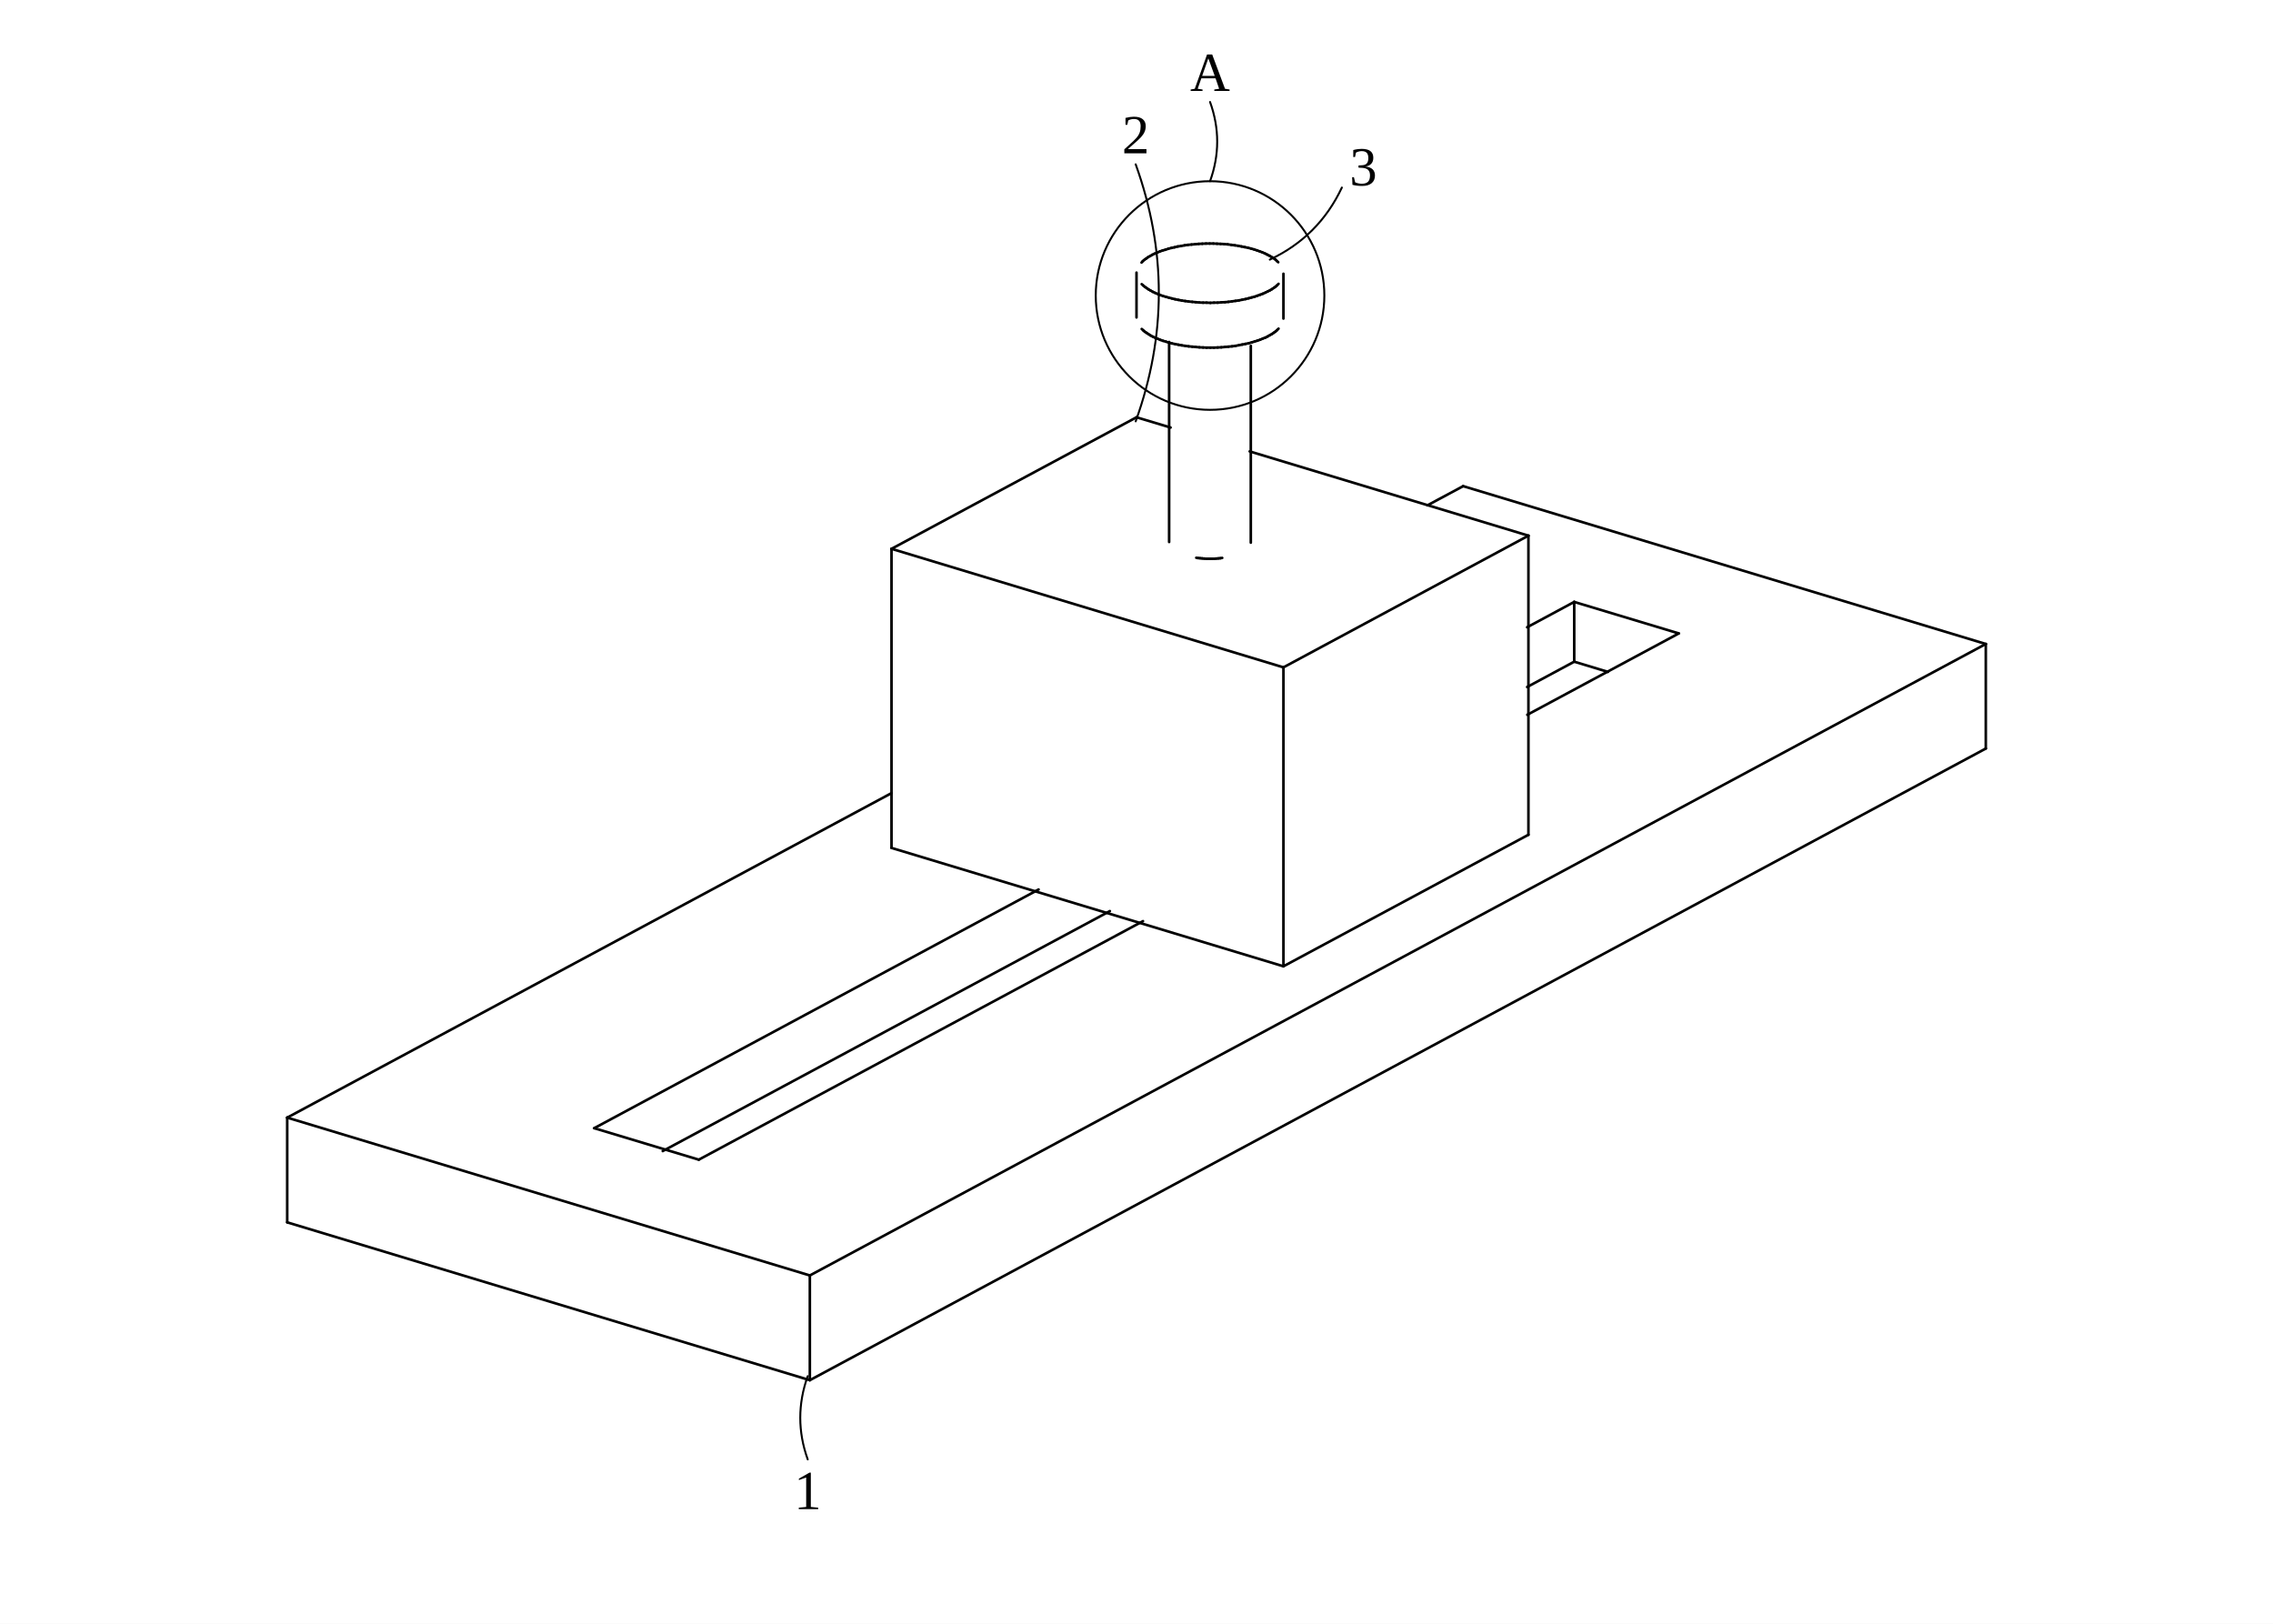
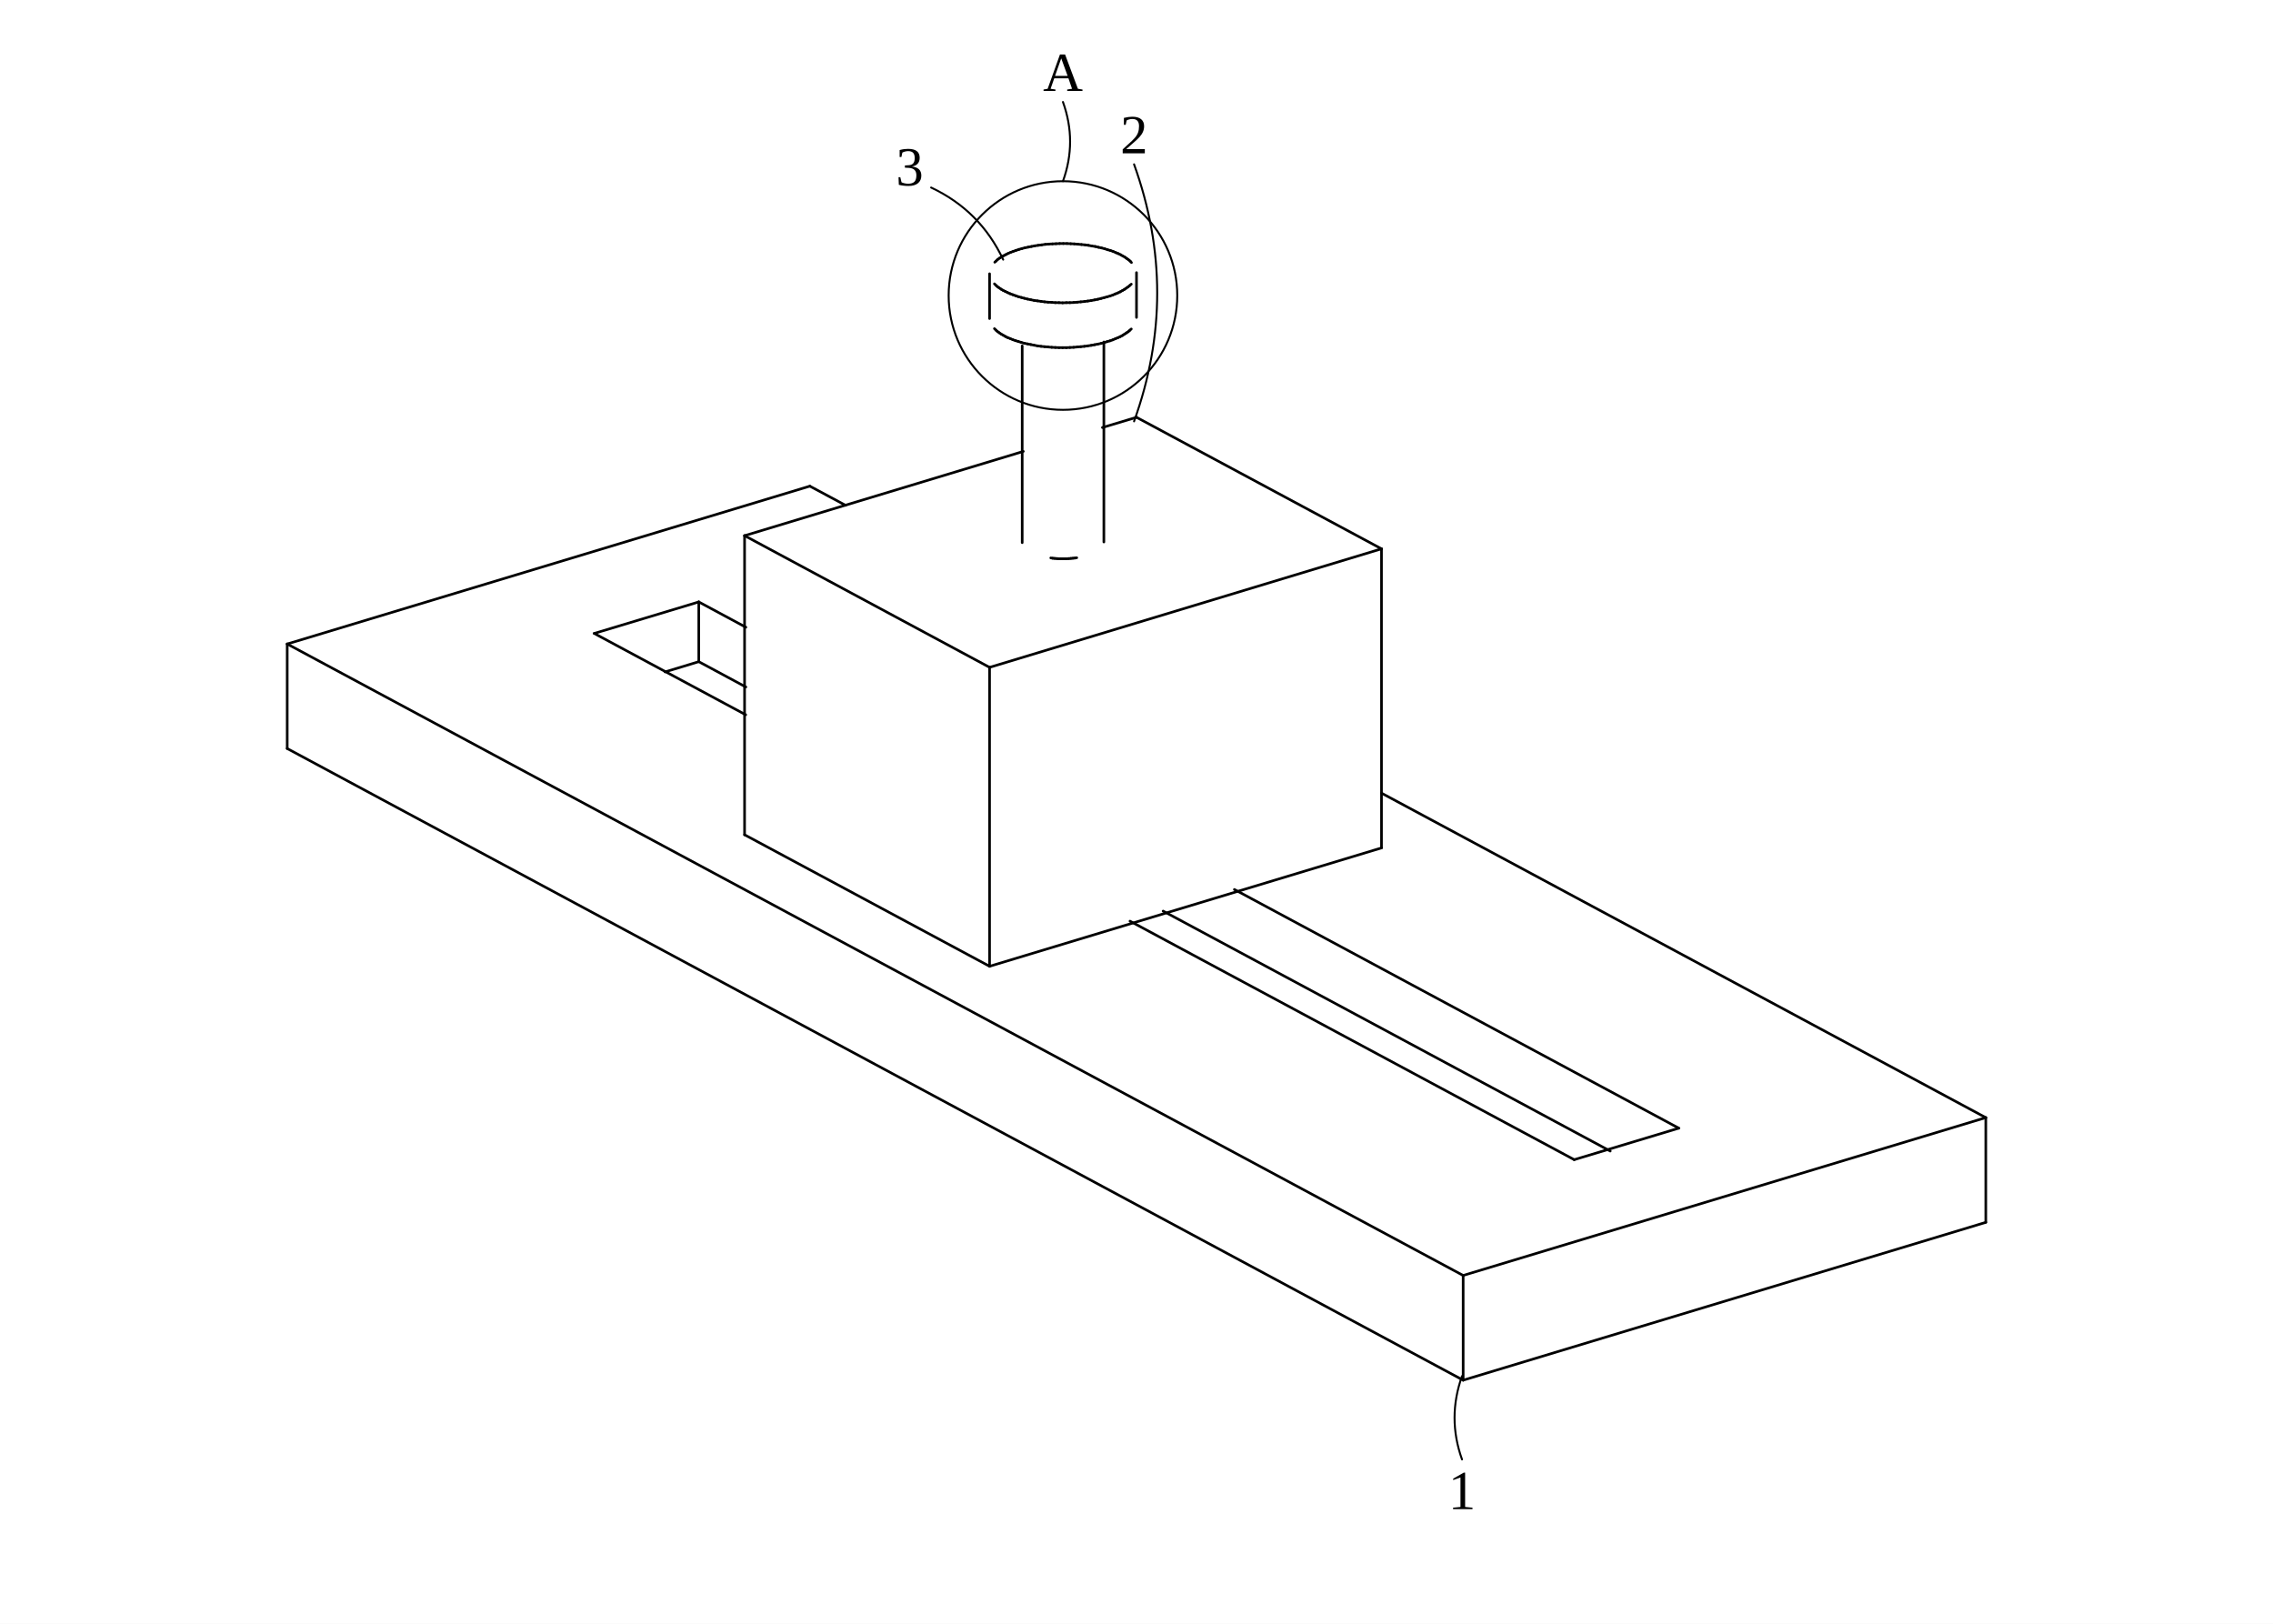
<svg xmlns="http://www.w3.org/2000/svg" width="1400" height="1000" viewBox="0 0 1400 1000" role="img" aria-label="测试立体图">
  <rect width="1400" height="1000" fill="#ffffff" />
  <g fill="none" stroke="#000000" stroke-width="1.6" stroke-linecap="round" stroke-linejoin="round" stroke-miterlimit="8">
-     <path d="M 901.2 299.4 L 1223.1 396.6" />
-     <path d="M 1223.1 461.0 L 1223.1 396.6" />
-     <path d="M 176.9 752.8 L 176.9 688.3" />
-     <path d="M 901.2 299.4 L 879.2 311.2M 549.2 488.4 L 176.9 688.3" />
-     <path d="M 1034.0 390.1 L 969.6 370.7" />
-     <path d="M 969.6 370.7 L 940.6 386.3M 639.7 547.8 L 366.0 694.8" />
-     <path d="M 1034.0 390.1 L 940.7 440.2M 704.0 567.3 L 430.4 714.2" />
-     <path d="M 366.0 694.8 L 430.4 714.2" />
-     <path d="M 176.9 688.3 L 498.8 785.5" />
-     <path d="M 1223.1 396.6 L 498.8 785.5" />
-     <path d="M 498.8 785.5 L 498.8 850.0" />
-     <path d="M 1223.1 461.0 L 498.8 850.0" />
-     <path d="M 176.9 752.8 L 498.8 850.0" />
-     <path d="M 408.2 708.9 L 683.6 561.1M 940.6 423.1 L 969.6 407.5" />
-     <path d="M 969.6 370.7 L 969.6 407.5" />
-     <path d="M 969.6 407.5 L 990.4 413.8" />
-     <path d="M 700.0 257.0 L 721.0 263.3M 769.7 278.0 L 941.4 329.9" />
-     <path d="M 941.4 514.1 L 941.4 329.9" />
-     <path d="M 549.1 338.0 L 549.1 522.2" />
-     <path d="M 549.1 522.2 L 790.5 595.1" />
-     <path d="M 790.5 595.1 L 790.5 411.0" />
-     <path d="M 549.1 338.0 L 790.5 411.0" />
-     <path d="M 700.0 257.0 L 549.1 338.0" />
-     <path d="M 941.4 514.1 L 790.5 595.1" />
-     <path d="M 941.4 329.9 L 790.5 411.0" />
-     <path d="M 736.8 343.5 L 738.0 343.7" />
-     <path d="M 738.0 343.7 L 739.2 343.8" />
-     <path d="M 739.2 343.8 L 740.4 343.9" />
-     <path d="M 740.4 343.9 L 741.6 344.0" />
-     <path d="M 741.6 344.0 L 742.9 344.1" />
-     <path d="M 742.9 344.1 L 744.1 344.1" />
-     <path d="M 744.1 344.1 L 745.4 344.1" />
-     <path d="M 745.4 344.1 L 746.6 344.1" />
-     <path d="M 746.6 344.1 L 747.9 344.1" />
-     <path d="M 747.9 344.1 L 749.1 344.0" />
-     <path d="M 749.1 344.0 L 750.4 343.9" />
-     <path d="M 750.4 343.9 L 751.6 343.8" />
-     <path d="M 751.6 343.8 L 752.8 343.6" />
-     <path d="M 770.4 213.0 L 770.4 334.2" />
-     <path d="M 720.1 210.6 L 720.1 333.8" />
-     <path d="M 703.2 202.6 L 704.1 203.4" />
-     <path d="M 704.1 203.4 L 705.1 204.3" />
-     <path d="M 705.1 204.3 L 706.2 205.0" />
-     <path d="M 706.2 205.0 L 707.4 205.8" />
-     <path d="M 707.4 205.8 L 708.6 206.6" />
-     <path d="M 708.6 206.6 L 710.0 207.3" />
-     <path d="M 787.5 202.4 L 786.6 203.3" />
-     <path d="M 710.0 207.3 L 711.5 208.0" />
-     <path d="M 786.6 203.3 L 785.7 204.1" />
-     <path d="M 711.5 208.0 L 713.0 208.6" />
-     <path d="M 785.7 204.1 L 784.6 204.9" />
-     <path d="M 713.0 208.6 L 714.6 209.3" />
-     <path d="M 784.6 204.9 L 783.4 205.7" />
-     <path d="M 714.6 209.3 L 716.3 209.9" />
-     <path d="M 783.4 205.7 L 782.2 206.4" />
-     <path d="M 716.3 209.9 L 718.1 210.4" />
-     <path d="M 782.2 206.4 L 780.8 207.2" />
-     <path d="M 718.1 210.4 L 719.9 211.0" />
-     <path d="M 780.8 207.2 L 779.4 207.9" />
-     <path d="M 719.9 211.0 L 721.8 211.5" />
-     <path d="M 779.4 207.9 L 777.8 208.5" />
-     <path d="M 721.8 211.5 L 723.8 211.9" />
-     <path d="M 777.8 208.5 L 776.2 209.2" />
-     <path d="M 723.8 211.9 L 725.8 212.3" />
-     <path d="M 776.2 209.2 L 774.5 209.8" />
-     <path d="M 725.8 212.3 L 727.9 212.7" />
-     <path d="M 774.5 209.8 L 772.8 210.3" />
-     <path d="M 727.9 212.7 L 730.0 213.0" />
-     <path d="M 772.8 210.3 L 770.9 210.9" />
-     <path d="M 730.0 213.0 L 732.1 213.3" />
-     <path d="M 770.9 210.9 L 769.1 211.4" />
-     <path d="M 732.1 213.3 L 734.3 213.5" />
-     <path d="M 769.1 211.4 L 767.1 211.8" />
-     <path d="M 734.3 213.5 L 736.5 213.7" />
-     <path d="M 767.1 211.8 L 765.1 212.2" />
-     <path d="M 736.5 213.7 L 738.7 213.9" />
-     <path d="M 765.1 212.2 L 763.1 212.6" />
-     <path d="M 738.7 213.9 L 741.0 214.0" />
-     <path d="M 763.1 212.6 L 761.0 213.0" />
-     <path d="M 741.0 214.0 L 743.2 214.1" />
-     <path d="M 761.0 213.0 L 758.8 213.3" />
-     <path d="M 743.2 214.1 L 745.5 214.1" />
-     <path d="M 758.8 213.3 L 756.6 213.5" />
-     <path d="M 745.5 214.1 L 747.7 214.1" />
-     <path d="M 756.6 213.5 L 754.5 213.7" />
-     <path d="M 747.7 214.1 L 750.0 214.0" />
-     <path d="M 750.0 214.0 L 752.2 213.9" />
-     <path d="M 754.5 213.7 L 752.2 213.9" />
-     <path d="M 719.9 183.3 L 718.1 182.8" />
-     <path d="M 719.9 183.3 L 721.8 183.8" />
-     <path d="M 721.8 183.8 L 723.8 184.3" />
-     <path d="M 723.8 184.3 L 725.8 184.7" />
-     <path d="M 725.8 184.7 L 727.9 185.1" />
-     <path d="M 727.9 185.1 L 730.0 185.4" />
-     <path d="M 730.0 185.4 L 732.1 185.7" />
-     <path d="M 732.1 185.7 L 734.3 185.9" />
-     <path d="M 734.3 185.9 L 736.5 186.1" />
-     <path d="M 736.5 186.1 L 738.7 186.3" />
-     <path d="M 738.7 186.3 L 741.0 186.4" />
-     <path d="M 741.0 186.4 L 743.2 186.4" />
-     <path d="M 743.2 186.4 L 745.5 186.5" />
-     <path d="M 745.5 186.5 L 747.7 186.4" />
-     <path d="M 747.7 186.4 L 750.0 186.4" />
-     <path d="M 750.0 186.4 L 752.2 186.2" />
-     <path d="M 752.2 186.2 L 754.5 186.1" />
-     <path d="M 754.5 186.1 L 756.6 185.9" />
-     <path d="M 756.6 185.9 L 758.8 185.6" />
-     <path d="M 758.8 185.6 L 761.0 185.3" />
-     <path d="M 761.0 185.3 L 763.1 185.0" />
-     <path d="M 763.1 185.0 L 765.1 184.6" />
-     <path d="M 765.1 184.6 L 767.1 184.2" />
-     <path d="M 767.1 184.2 L 769.1 183.7" />
-     <path d="M 769.1 183.7 L 770.9 183.2" />
-     <path d="M 770.9 183.2 L 772.8 182.7" />
-     <path d="M 772.8 182.7 L 774.5 182.1" />
-     <path d="M 774.5 182.1 L 776.2 181.5" />
-     <path d="M 776.2 181.5 L 777.8 180.9" />
-     <path d="M 777.8 180.9 L 779.4 180.2" />
-     <path d="M 779.4 180.2 L 780.8 179.5" />
-     <path d="M 780.8 179.5 L 782.2 178.8" />
-     <path d="M 782.2 178.8 L 783.4 178.1" />
-     <path d="M 783.4 178.1 L 784.6 177.3" />
-     <path d="M 784.6 177.3 L 785.7 176.5" />
-     <path d="M 785.7 176.5 L 786.6 175.7" />
-     <path d="M 786.6 175.7 L 787.5 174.8" />
-     <path d="M 790.5 196.2 L 790.5 168.6" />
-     <path d="M 787.3 161.5 L 786.4 160.7" />
-     <path d="M 786.4 160.7 L 785.5 159.8" />
-     <path d="M 785.5 159.8 L 784.4 159.0" />
-     <path d="M 784.4 159.0 L 783.2 158.3" />
-     <path d="M 783.2 158.3 L 781.9 157.5" />
-     <path d="M 781.9 157.5 L 780.5 156.8" />
-     <path d="M 780.5 156.8 L 779.1 156.1" />
-     <path d="M 779.1 156.1 L 777.5 155.4" />
-     <path d="M 777.5 155.4 L 775.9 154.8" />
-     <path d="M 775.9 154.8 L 774.2 154.2" />
-     <path d="M 774.2 154.2 L 772.4 153.6" />
-     <path d="M 772.4 153.6 L 770.6 153.1" />
-     <path d="M 770.6 153.1 L 768.7 152.6" />
-     <path d="M 768.7 152.6 L 766.7 152.2" />
-     <path d="M 766.7 152.2 L 764.7 151.8" />
-     <path d="M 764.7 151.8 L 762.7 151.4" />
-     <path d="M 762.7 151.4 L 760.6 151.1" />
-     <path d="M 760.6 151.1 L 758.4 150.8" />
-     <path d="M 758.4 150.8 L 756.2 150.5" />
-     <path d="M 756.2 150.5 L 754.0 150.3" />
-     <path d="M 754.0 150.3 L 751.8 150.2" />
-     <path d="M 751.8 150.2 L 749.6 150.1" />
-     <path d="M 749.6 150.1 L 747.3 150.0" />
-     <path d="M 747.3 150.0 L 745.1 150.0" />
-     <path d="M 745.1 150.0 L 742.8 150.0" />
-     <path d="M 742.8 150.0 L 740.5 150.1" />
-     <path d="M 740.5 150.1 L 738.3 150.2" />
-     <path d="M 738.3 150.2 L 736.1 150.4" />
-     <path d="M 736.1 150.4 L 733.9 150.6" />
-     <path d="M 733.9 150.6 L 731.7 150.8" />
-     <path d="M 731.7 150.8 L 729.6 151.1" />
-     <path d="M 729.6 151.1 L 727.5 151.5" />
-     <path d="M 727.5 151.5 L 725.4 151.8" />
-     <path d="M 725.4 151.8 L 723.4 152.3" />
-     <path d="M 723.4 152.3 L 721.5 152.7" />
-     <path d="M 721.5 152.7 L 719.6 153.2" />
-     <path d="M 719.6 153.2 L 717.8 153.8" />
-     <path d="M 717.8 153.8 L 716.0 154.3" />
-     <path d="M 716.0 154.3 L 714.3 154.9" />
-     <path d="M 714.3 154.9 L 712.7 155.6" />
-     <path d="M 712.7 155.6 L 711.2 156.2" />
-     <path d="M 711.2 156.2 L 709.7 156.9" />
-     <path d="M 709.7 156.9 L 708.4 157.7" />
-     <path d="M 708.4 157.7 L 707.1 158.4" />
-     <path d="M 707.1 158.4 L 706.0 159.2" />
-     <path d="M 706.0 159.2 L 704.9 160.0" />
-     <path d="M 704.9 160.0 L 703.9 160.8" />
-     <path d="M 703.9 160.8 L 703.1 161.7" />
+     <path d="M 176.9 461.0 L 176.9 396.6" />
+     <path d="M 176.9 396.6 L 498.8 299.4" />
+     <path d="M 901.2 850.0 L 901.2 785.5" />
+     <path d="M 176.9 461.0 L 901.2 850.0" />
+     <path d="M 176.9 396.6 L 901.2 785.5" />
+     <path d="M 430.4 370.7 L 366.0 390.1" />
+     <path d="M 366.0 390.1 L 459.3 440.2M 696.0 567.3 L 969.6 714.2" />
+     <path d="M 430.4 370.7 L 459.4 386.3M 760.3 547.8 L 1034.0 694.8" />
+     <path d="M 969.6 714.2 L 1034.0 694.8" />
+     <path d="M 901.2 785.5 L 1223.1 688.3" />
+     <path d="M 498.8 299.4 L 520.8 311.2M 850.8 488.4 L 1223.1 688.3" />
+     <path d="M 1223.1 688.3 L 1223.1 752.8" />
+     <path d="M 901.2 850.0 L 1223.1 752.8" />
+     <path d="M 991.8 708.9 L 716.4 561.1M 459.4 423.1 L 430.4 407.5" />
+     <path d="M 430.4 370.7 L 430.4 407.5" />
+     <path d="M 409.6 413.8 L 430.4 407.5" />
+     <path d="M 458.6 514.1 L 458.6 329.9" />
+     <path d="M 458.6 329.9 L 630.3 278.0M 679.0 263.3 L 700.0 257.0" />
+     <path d="M 609.5 411.0 L 609.5 595.1" />
+     <path d="M 609.5 595.1 L 850.9 522.2" />
+     <path d="M 850.9 522.2 L 850.9 338.0" />
+     <path d="M 609.5 411.0 L 850.9 338.0" />
+     <path d="M 458.6 514.1 L 609.5 595.1" />
+     <path d="M 458.6 329.9 L 609.5 411.0" />
+     <path d="M 700.0 257.0 L 850.9 338.0" />
+     <path d="M 679.9 210.6 L 679.9 333.8" />
+     <path d="M 629.6 213.0 L 629.6 334.2" />
+     <path d="M 647.2 343.6 L 648.4 343.8" />
+     <path d="M 648.4 343.8 L 649.6 343.9" />
+     <path d="M 649.6 343.9 L 650.9 344.0" />
+     <path d="M 650.9 344.0 L 652.1 344.1" />
+     <path d="M 652.1 344.1 L 653.4 344.1" />
+     <path d="M 653.4 344.1 L 654.6 344.1" />
+     <path d="M 654.6 344.1 L 655.9 344.1" />
+     <path d="M 655.9 344.1 L 657.1 344.1" />
+     <path d="M 657.1 344.1 L 658.4 344.0" />
+     <path d="M 658.4 344.0 L 659.6 343.9" />
+     <path d="M 659.6 343.9 L 660.8 343.8" />
+     <path d="M 660.8 343.8 L 662.0 343.7" />
+     <path d="M 662.0 343.7 L 663.2 343.5" />
+     <path d="M 612.5 202.4 L 613.4 203.3" />
+     <path d="M 613.4 203.3 L 614.3 204.1" />
+     <path d="M 614.3 204.1 L 615.4 204.9" />
+     <path d="M 615.4 204.9 L 616.6 205.7" />
+     <path d="M 616.6 205.7 L 617.8 206.4" />
+     <path d="M 617.8 206.4 L 619.2 207.2" />
+     <path d="M 619.2 207.2 L 620.6 207.9" />
+     <path d="M 620.6 207.9 L 622.2 208.5" />
+     <path d="M 622.2 208.5 L 623.8 209.2" />
+     <path d="M 623.8 209.2 L 625.5 209.8" />
+     <path d="M 625.5 209.8 L 627.2 210.3" />
+     <path d="M 627.2 210.3 L 629.1 210.9" />
+     <path d="M 629.1 210.9 L 630.9 211.4" />
+     <path d="M 630.9 211.4 L 632.9 211.8" />
+     <path d="M 632.9 211.8 L 634.9 212.2" />
+     <path d="M 634.9 212.2 L 636.9 212.6" />
+     <path d="M 636.9 212.6 L 639.0 213.0" />
+     <path d="M 639.0 213.0 L 641.2 213.3" />
+     <path d="M 641.2 213.3 L 643.4 213.5" />
+     <path d="M 643.4 213.5 L 645.5 213.7" />
+     <path d="M 645.5 213.7 L 647.8 213.9" />
+     <path d="M 647.8 213.9 L 650.0 214.0" />
+     <path d="M 650.0 214.0 L 652.3 214.1" />
+     <path d="M 652.3 214.1 L 654.5 214.1" />
+     <path d="M 654.5 214.1 L 656.8 214.1" />
+     <path d="M 656.8 214.1 L 659.0 214.0" />
+     <path d="M 659.0 214.0 L 661.3 213.9" />
+     <path d="M 661.3 213.9 L 663.5 213.7" />
+     <path d="M 663.5 213.7 L 665.7 213.5" />
+     <path d="M 665.7 213.5 L 667.9 213.3" />
+     <path d="M 667.9 213.3 L 670.0 213.0" />
+     <path d="M 670.0 213.0 L 672.1 212.7" />
+     <path d="M 672.1 212.7 L 674.2 212.3" />
+     <path d="M 674.2 212.3 L 676.2 211.9" />
+     <path d="M 676.2 211.9 L 678.2 211.5" />
+     <path d="M 678.2 211.5 L 680.1 211.0" />
+     <path d="M 680.1 211.0 L 681.9 210.4" />
+     <path d="M 681.9 210.4 L 683.7 209.9" />
+     <path d="M 683.7 209.9 L 685.4 209.3" />
+     <path d="M 685.4 209.3 L 687.0 208.6" />
+     <path d="M 687.0 208.6 L 688.5 208.0" />
+     <path d="M 688.5 208.0 L 690.0 207.3" />
+     <path d="M 690.0 207.3 L 691.4 206.6" />
+     <path d="M 691.4 206.6 L 692.6 205.8" />
+     <path d="M 692.6 205.8 L 693.8 205.0" />
+     <path d="M 693.8 205.0 L 694.9 204.3" />
+     <path d="M 694.9 204.3 L 695.9 203.4" />
+     <path d="M 695.9 203.4 L 696.8 202.6" />
+     <path d="M 683.7 182.3 L 681.9 182.8" />
+     <path d="M 683.7 182.3 L 685.4 181.7" />
+     <path d="M 685.4 181.7 L 687.0 181.0" />
+     <path d="M 687.0 181.0 L 688.5 180.4" />
+     <path d="M 688.5 180.4 L 690.0 179.7" />
+     <path d="M 690.0 179.7 L 691.4 178.9" />
+     <path d="M 691.4 178.9 L 692.6 178.2" />
+     <path d="M 692.6 178.2 L 693.8 177.4" />
+     <path d="M 693.8 177.4 L 694.9 176.6" />
+     <path d="M 694.9 176.6 L 695.9 175.8" />
+     <path d="M 695.9 175.8 L 696.8 175.0" />
    <path d="M 700.0 195.5 L 700.0 167.9" />
-     <path d="M 703.2 175.0 L 704.1 175.8" />
-     <path d="M 704.1 175.8 L 705.1 176.6" />
-     <path d="M 705.1 176.6 L 706.2 177.4" />
-     <path d="M 706.2 177.4 L 707.4 178.2" />
-     <path d="M 707.4 178.2 L 708.6 178.9" />
-     <path d="M 708.6 178.9 L 710.0 179.7" />
-     <path d="M 710.0 179.7 L 711.5 180.4" />
-     <path d="M 711.5 180.4 L 713.0 181.0" />
-     <path d="M 713.0 181.0 L 714.6 181.7" />
-     <path d="M 714.6 181.7 L 716.3 182.3" />
-     <path d="M 718.1 182.8 L 716.3 182.3" />
+     <path d="M 696.9 161.7 L 696.1 160.8" />
+     <path d="M 696.1 160.8 L 695.1 160.0" />
+     <path d="M 695.1 160.0 L 694.0 159.2" />
+     <path d="M 694.0 159.2 L 692.9 158.4" />
+     <path d="M 692.9 158.4 L 691.6 157.7" />
+     <path d="M 691.6 157.7 L 690.3 156.9" />
+     <path d="M 690.3 156.9 L 688.8 156.2" />
+     <path d="M 688.8 156.2 L 687.3 155.6" />
+     <path d="M 687.3 155.6 L 685.7 154.9" />
+     <path d="M 685.7 154.9 L 684.0 154.3" />
+     <path d="M 684.0 154.3 L 682.2 153.8" />
+     <path d="M 682.2 153.8 L 680.4 153.2" />
+     <path d="M 680.4 153.2 L 678.5 152.7" />
+     <path d="M 678.5 152.7 L 676.6 152.3" />
+     <path d="M 676.6 152.3 L 674.6 151.8" />
+     <path d="M 674.6 151.8 L 672.5 151.5" />
+     <path d="M 672.5 151.5 L 670.4 151.1" />
+     <path d="M 670.4 151.1 L 668.3 150.8" />
+     <path d="M 668.3 150.8 L 666.1 150.6" />
+     <path d="M 666.1 150.6 L 663.9 150.4" />
+     <path d="M 663.9 150.4 L 661.7 150.2" />
+     <path d="M 661.7 150.2 L 659.5 150.1" />
+     <path d="M 659.5 150.1 L 657.2 150.0" />
+     <path d="M 657.2 150.0 L 654.9 150.0" />
+     <path d="M 654.9 150.0 L 652.7 150.0" />
+     <path d="M 652.7 150.0 L 650.4 150.1" />
+     <path d="M 650.4 150.1 L 648.2 150.2" />
+     <path d="M 648.2 150.2 L 646.0 150.3" />
+     <path d="M 646.0 150.3 L 643.8 150.5" />
+     <path d="M 643.8 150.5 L 641.6 150.8" />
+     <path d="M 641.6 150.8 L 639.4 151.1" />
+     <path d="M 639.4 151.1 L 637.3 151.4" />
+     <path d="M 637.3 151.4 L 635.3 151.8" />
+     <path d="M 635.3 151.8 L 633.3 152.2" />
+     <path d="M 633.3 152.2 L 631.3 152.6" />
+     <path d="M 631.3 152.6 L 629.4 153.1" />
+     <path d="M 629.4 153.1 L 627.6 153.6" />
+     <path d="M 627.6 153.6 L 625.8 154.2" />
+     <path d="M 625.8 154.2 L 624.1 154.8" />
+     <path d="M 624.1 154.8 L 622.5 155.4" />
+     <path d="M 622.5 155.4 L 620.9 156.1" />
+     <path d="M 620.9 156.1 L 619.5 156.8" />
+     <path d="M 619.5 156.8 L 618.1 157.5" />
+     <path d="M 618.1 157.5 L 616.8 158.3" />
+     <path d="M 616.8 158.3 L 615.6 159.0" />
+     <path d="M 615.6 159.0 L 614.5 159.8" />
+     <path d="M 614.5 159.8 L 613.6 160.7" />
+     <path d="M 613.6 160.7 L 612.7 161.5" />
+     <path d="M 609.5 196.2 L 609.5 168.6" />
+     <path d="M 612.5 174.8 L 613.4 175.7" />
+     <path d="M 613.4 175.7 L 614.3 176.5" />
+     <path d="M 614.3 176.5 L 615.4 177.3" />
+     <path d="M 615.4 177.3 L 616.6 178.1" />
+     <path d="M 616.6 178.1 L 617.8 178.8" />
+     <path d="M 617.8 178.8 L 619.2 179.5" />
+     <path d="M 619.2 179.5 L 620.6 180.2" />
+     <path d="M 620.6 180.2 L 622.2 180.9" />
+     <path d="M 622.2 180.9 L 623.8 181.5" />
+     <path d="M 623.8 181.5 L 625.5 182.1" />
+     <path d="M 625.5 182.1 L 627.2 182.7" />
+     <path d="M 627.2 182.7 L 629.1 183.2" />
+     <path d="M 629.1 183.2 L 630.9 183.7" />
+     <path d="M 630.9 183.7 L 632.9 184.2" />
+     <path d="M 632.9 184.2 L 634.9 184.6" />
+     <path d="M 634.9 184.6 L 636.9 185.0" />
+     <path d="M 636.9 185.0 L 639.0 185.3" />
+     <path d="M 639.0 185.3 L 641.2 185.6" />
+     <path d="M 641.2 185.6 L 643.4 185.9" />
+     <path d="M 643.4 185.9 L 645.5 186.1" />
+     <path d="M 645.5 186.1 L 647.8 186.2" />
+     <path d="M 647.8 186.2 L 650.0 186.4" />
+     <path d="M 650.0 186.4 L 652.3 186.4" />
+     <path d="M 652.3 186.4 L 654.5 186.5" />
+     <path d="M 654.5 186.5 L 656.8 186.4" />
+     <path d="M 656.8 186.4 L 659.0 186.4" />
+     <path d="M 659.0 186.4 L 661.3 186.3" />
+     <path d="M 661.3 186.3 L 663.5 186.1" />
+     <path d="M 663.5 186.1 L 665.7 185.9" />
+     <path d="M 665.7 185.9 L 667.9 185.7" />
+     <path d="M 667.9 185.7 L 670.0 185.4" />
+     <path d="M 670.0 185.4 L 672.1 185.1" />
+     <path d="M 672.1 185.1 L 674.2 184.7" />
+     <path d="M 674.2 184.7 L 676.2 184.3" />
+     <path d="M 676.2 184.3 L 678.2 183.8" />
+     <path d="M 678.2 183.8 L 680.1 183.3" />
+     <path d="M 681.9 182.8 L 680.1 183.3" />
  </g>
  <g fill="none" stroke="#000000" stroke-width="1.2" stroke-linecap="round" font-family="'Times New Roman', 'SimSun', serif" font-size="34" text-anchor="middle">
-     <path d="M 497.5 847.5 Q 488.3 873.2 497.5 898.8" />
-     <text fill="#000000" stroke="none" x="497.5" y="929.4">1</text>
-     <path d="M 699.5 259.5 Q 728.0 180.4 699.5 101.2" />
-     <text fill="#000000" stroke="none" x="699.5" y="94.4">2</text>
-     <path d="M 782.1 159.9 Q 812.3 145.7 826.5 115.5" />
-     <text fill="#000000" stroke="none" x="839.7" y="114.2">3</text>
-     <circle cx="745.3" cy="182.0" r="70.4" />
-     <path d="M 745.3 111.6 Q 754.1 87.2 745.3 62.8" />
-     <text fill="#000000" stroke="none" x="745.3" y="56.0">A</text>
+     <path d="M 900.5 847.5 Q 891.3 873.2 900.5 898.8" />
+     <text fill="#000000" stroke="none" x="900.5" y="929.4">1</text>
+     <path d="M 698.5 259.5 Q 727.0 180.4 698.5 101.2" />
+     <text fill="#000000" stroke="none" x="698.5" y="94.4">2</text>
+     <path d="M 617.9 159.9 Q 603.7 129.7 573.5 115.5" />
+     <text fill="#000000" stroke="none" x="560.3" y="114.2">3</text>
+     <circle cx="654.7" cy="182.0" r="70.4" />
+     <path d="M 654.7 111.6 Q 663.5 87.2 654.7 62.8" />
+     <text fill="#000000" stroke="none" x="654.7" y="56.0">A</text>
  </g>
</svg>
